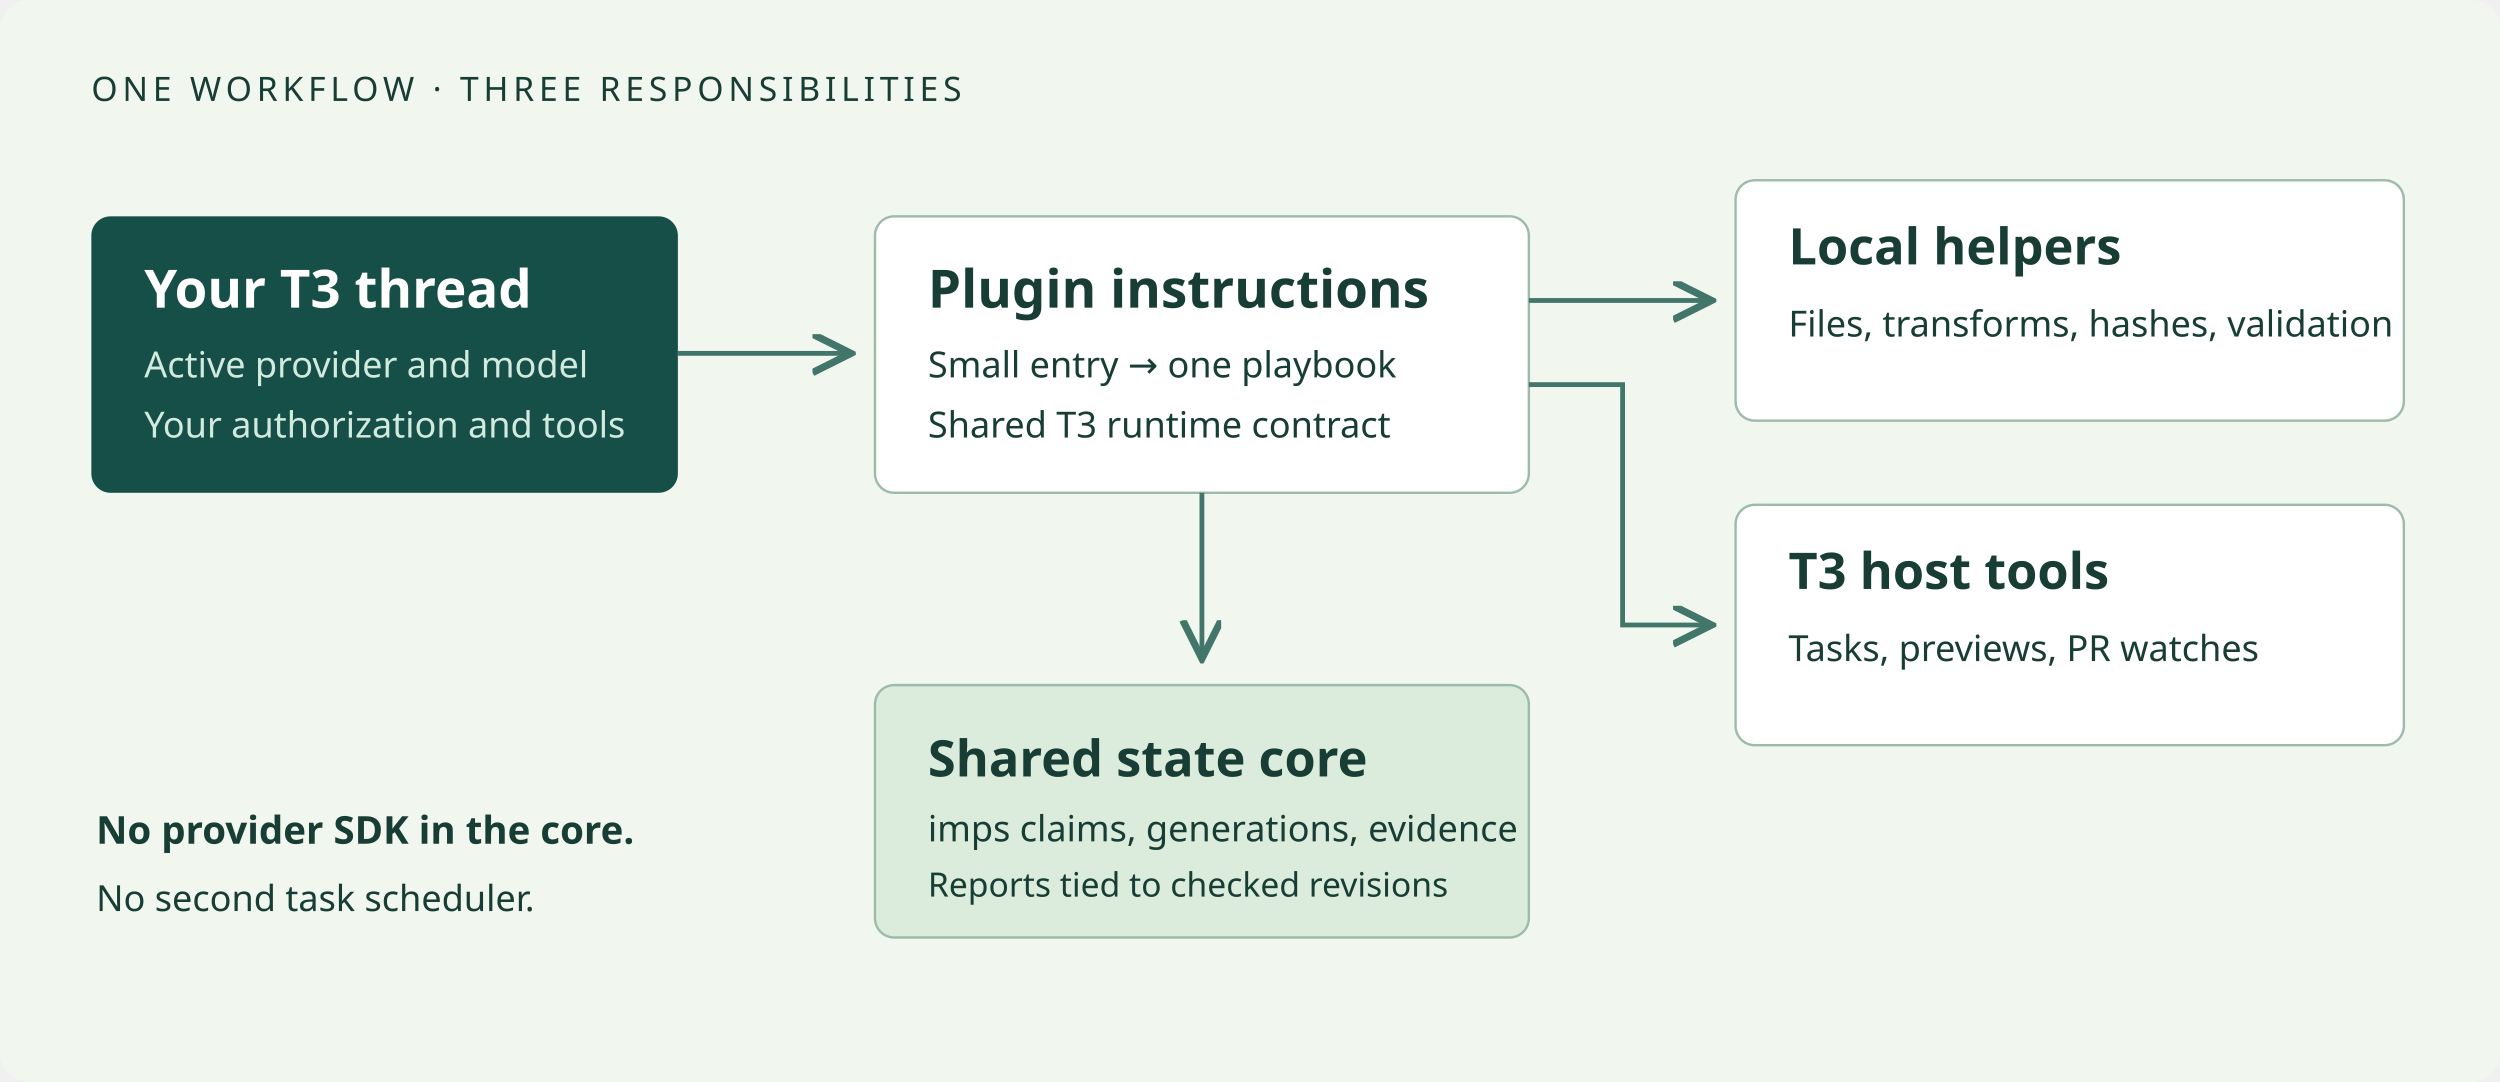
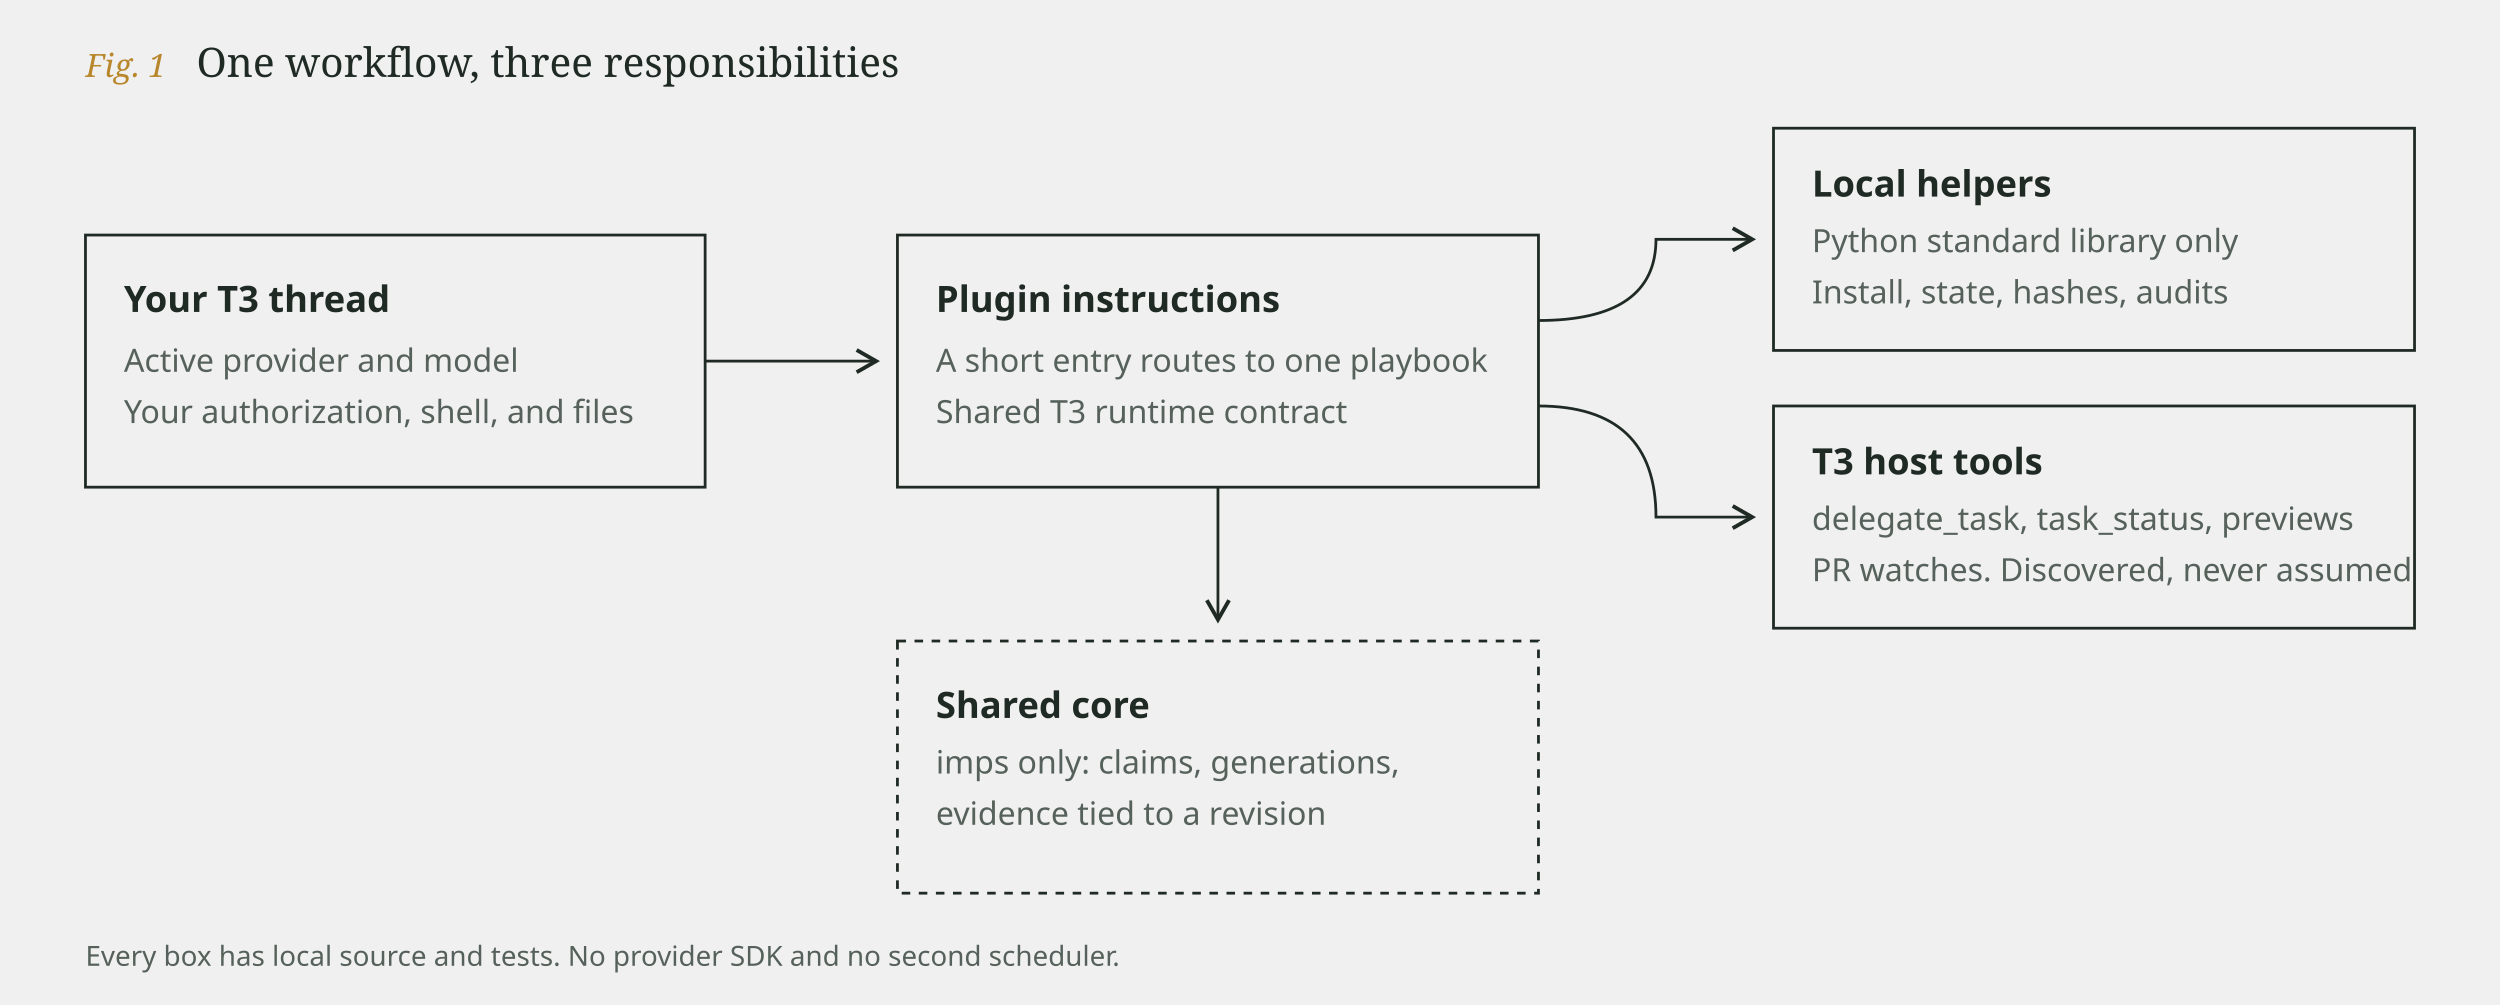
- <svg xmlns="http://www.w3.org/2000/svg" viewBox="0 0 1040 450" role="img" aria-labelledby="title desc">
+ <svg xmlns="http://www.w3.org/2000/svg" viewBox="0 0 1170 470" class="diagram" role="img" aria-labelledby="arch-title arch-desc" style="font-family:'IBM Plex Sans',system-ui,sans-serif;font-size:15px">
  <defs>
-     <marker id="arrow" markerWidth="9" markerHeight="9" refX="7" refY="4" orient="auto">
-       <path d="M0 0L8 4L0 8" fill="none" stroke="#42766a" stroke-width="1.5" />
+     <marker id="arch-arrow" markerWidth="10" markerHeight="10" refX="8" refY="5" orient="auto">
+       <path d="M1 1 L8 5 L1 9" fill="none" stroke="var(--sp-ink,#1f2a24)" stroke-width="1.4" />
    </marker>
  </defs>
-   <rect width="1040" height="450" rx="12" fill="#f1f6ef" />
-   <g font-family="system-ui,sans-serif" fill="#173d35">
-     <text x="38" y="42" font-size="14" letter-spacing="2">ONE WORKFLOW · THREE RESPONSIBILITIES</text>
-     <rect x="38" y="90" width="244" height="115" rx="8" fill="#164f48" />
-     <text x="60" y="128" font-size="22" fill="white" font-weight="650">Your T3 thread</text>
-     <text x="60" y="157" font-size="15" fill="#d2eadd">Active provider and model</text>
-     <text x="60" y="182" font-size="15" fill="#d2eadd">Your authorization and tools</text>
-     <rect x="364" y="90" width="272" height="115" rx="8" fill="white" stroke="#9cbbab" />
-     <text x="386" y="128" font-size="22" font-weight="650">Plugin instructions</text>
-     <text x="386" y="157" font-size="15">Small entry → one playbook</text>
-     <text x="386" y="182" font-size="15">Shared T3 runtime contract</text>
-     <rect x="722" y="75" width="278" height="100" rx="8" fill="white" stroke="#9cbbab" />
-     <text x="744" y="110" font-size="21" font-weight="650">Local helpers</text>
-     <text x="744" y="140" font-size="15">Files, transforms, hashes, validation</text>
-     <rect x="722" y="210" width="278" height="100" rx="8" fill="white" stroke="#9cbbab" />
-     <text x="744" y="245" font-size="21" font-weight="650">T3 host tools</text>
-     <text x="744" y="275" font-size="15">Tasks, previews, PR watches</text>
-     <rect x="364" y="285" width="272" height="105" rx="8" fill="#dcecdc" stroke="#9cbbab" />
-     <text x="386" y="323" font-size="21" font-weight="650">Shared state core</text>
-     <text x="386" y="350" font-size="15">imps claims, generations, evidence</text>
-     <text x="386" y="373" font-size="14">Reports tied to checked revisions</text>
-     <text x="40" y="351" font-size="16" font-weight="600">No provider SDK in the core.</text>
-     <text x="40" y="379" font-size="15">No second task scheduler.</text>
+   <g fill="none" stroke="var(--sp-ink,#1f2a24)" stroke-width="1.3">
+     <rect x="40" y="110" width="290" height="118" />
+     <rect x="420" y="110" width="300" height="118" />
+     <rect x="830" y="60" width="300" height="104" />
+     <rect x="830" y="190" width="300" height="104" />
+     <rect x="420" y="300" width="300" height="118" stroke-dasharray="4 4" />
  </g>
-   <g fill="none" stroke="#42766a" stroke-width="2" marker-end="url(#arrow)">
-     <path d="M282 147H352" />
-     <path d="M636 125H710" />
-     <path d="M636 160H675V260H710" />
-     <path d="M500 205V272" />
+   <g fill="none" stroke="var(--sp-ink,#1f2a24)" stroke-width="1.3" marker-end="url(#arch-arrow)">
+     <path d="M330 169 H410" />
+     <path d="M720 150 Q775 150 775 112 H820" />
+     <path d="M720 190 Q775 190 775 242 H820" />
+     <path d="M570 228 V290" />
+   </g>
+   <g fill="var(--sp-ink,#1f2a24)">
+     <text x="40" y="36" style="font-family:'Fraunces',Georgia,serif;font-style:italic;font-size:15px" fill="var(--sp-ochre,#b8862b)">Fig. 1</text>
+     <text x="92" y="36" style="font-family:'Fraunces',Georgia,serif;font-size:19px">One workflow, three responsibilities</text>
+     <text x="58" y="146" font-weight="600" font-size="17">Your T3 thread</text>
+     <text x="58" y="174" fill="var(--sp-ink-soft,#55615a)">Active provider and model</text>
+     <text x="58" y="198" fill="var(--sp-ink-soft,#55615a)">Your authorization, shell, and files</text>
+     <text x="438" y="146" font-weight="600" font-size="17">Plugin instructions</text>
+     <text x="438" y="174" fill="var(--sp-ink-soft,#55615a)">A short entry routes to one playbook</text>
+     <text x="438" y="198" fill="var(--sp-ink-soft,#55615a)">Shared T3 runtime contract</text>
+     <text x="848" y="92" font-weight="600" font-size="17">Local helpers</text>
+     <text x="848" y="118" fill="var(--sp-ink-soft,#55615a)">Python standard library only</text>
+     <text x="848" y="142" fill="var(--sp-ink-soft,#55615a)">Install, state, hashes, audits</text>
+     <text x="848" y="222" font-weight="600" font-size="17">T3 host tools</text>
+     <text x="848" y="248" fill="var(--sp-ink-soft,#55615a)">delegate_task, task_status, previews</text>
+     <text x="848" y="272" fill="var(--sp-ink-soft,#55615a)">PR watches. Discovered, never assumed</text>
+     <text x="438" y="336" font-weight="600" font-size="17">Shared core</text>
+     <text x="438" y="362" fill="var(--sp-ink-soft,#55615a)">imps only: claims, generations,</text>
+     <text x="438" y="386" fill="var(--sp-ink-soft,#55615a)">evidence tied to a revision</text>
+     <text x="40" y="452" fill="var(--sp-ink-soft,#55615a)" font-size="13">Every box has local source and tests. No provider SDK and no second scheduler.</text>
  </g>
</svg>
